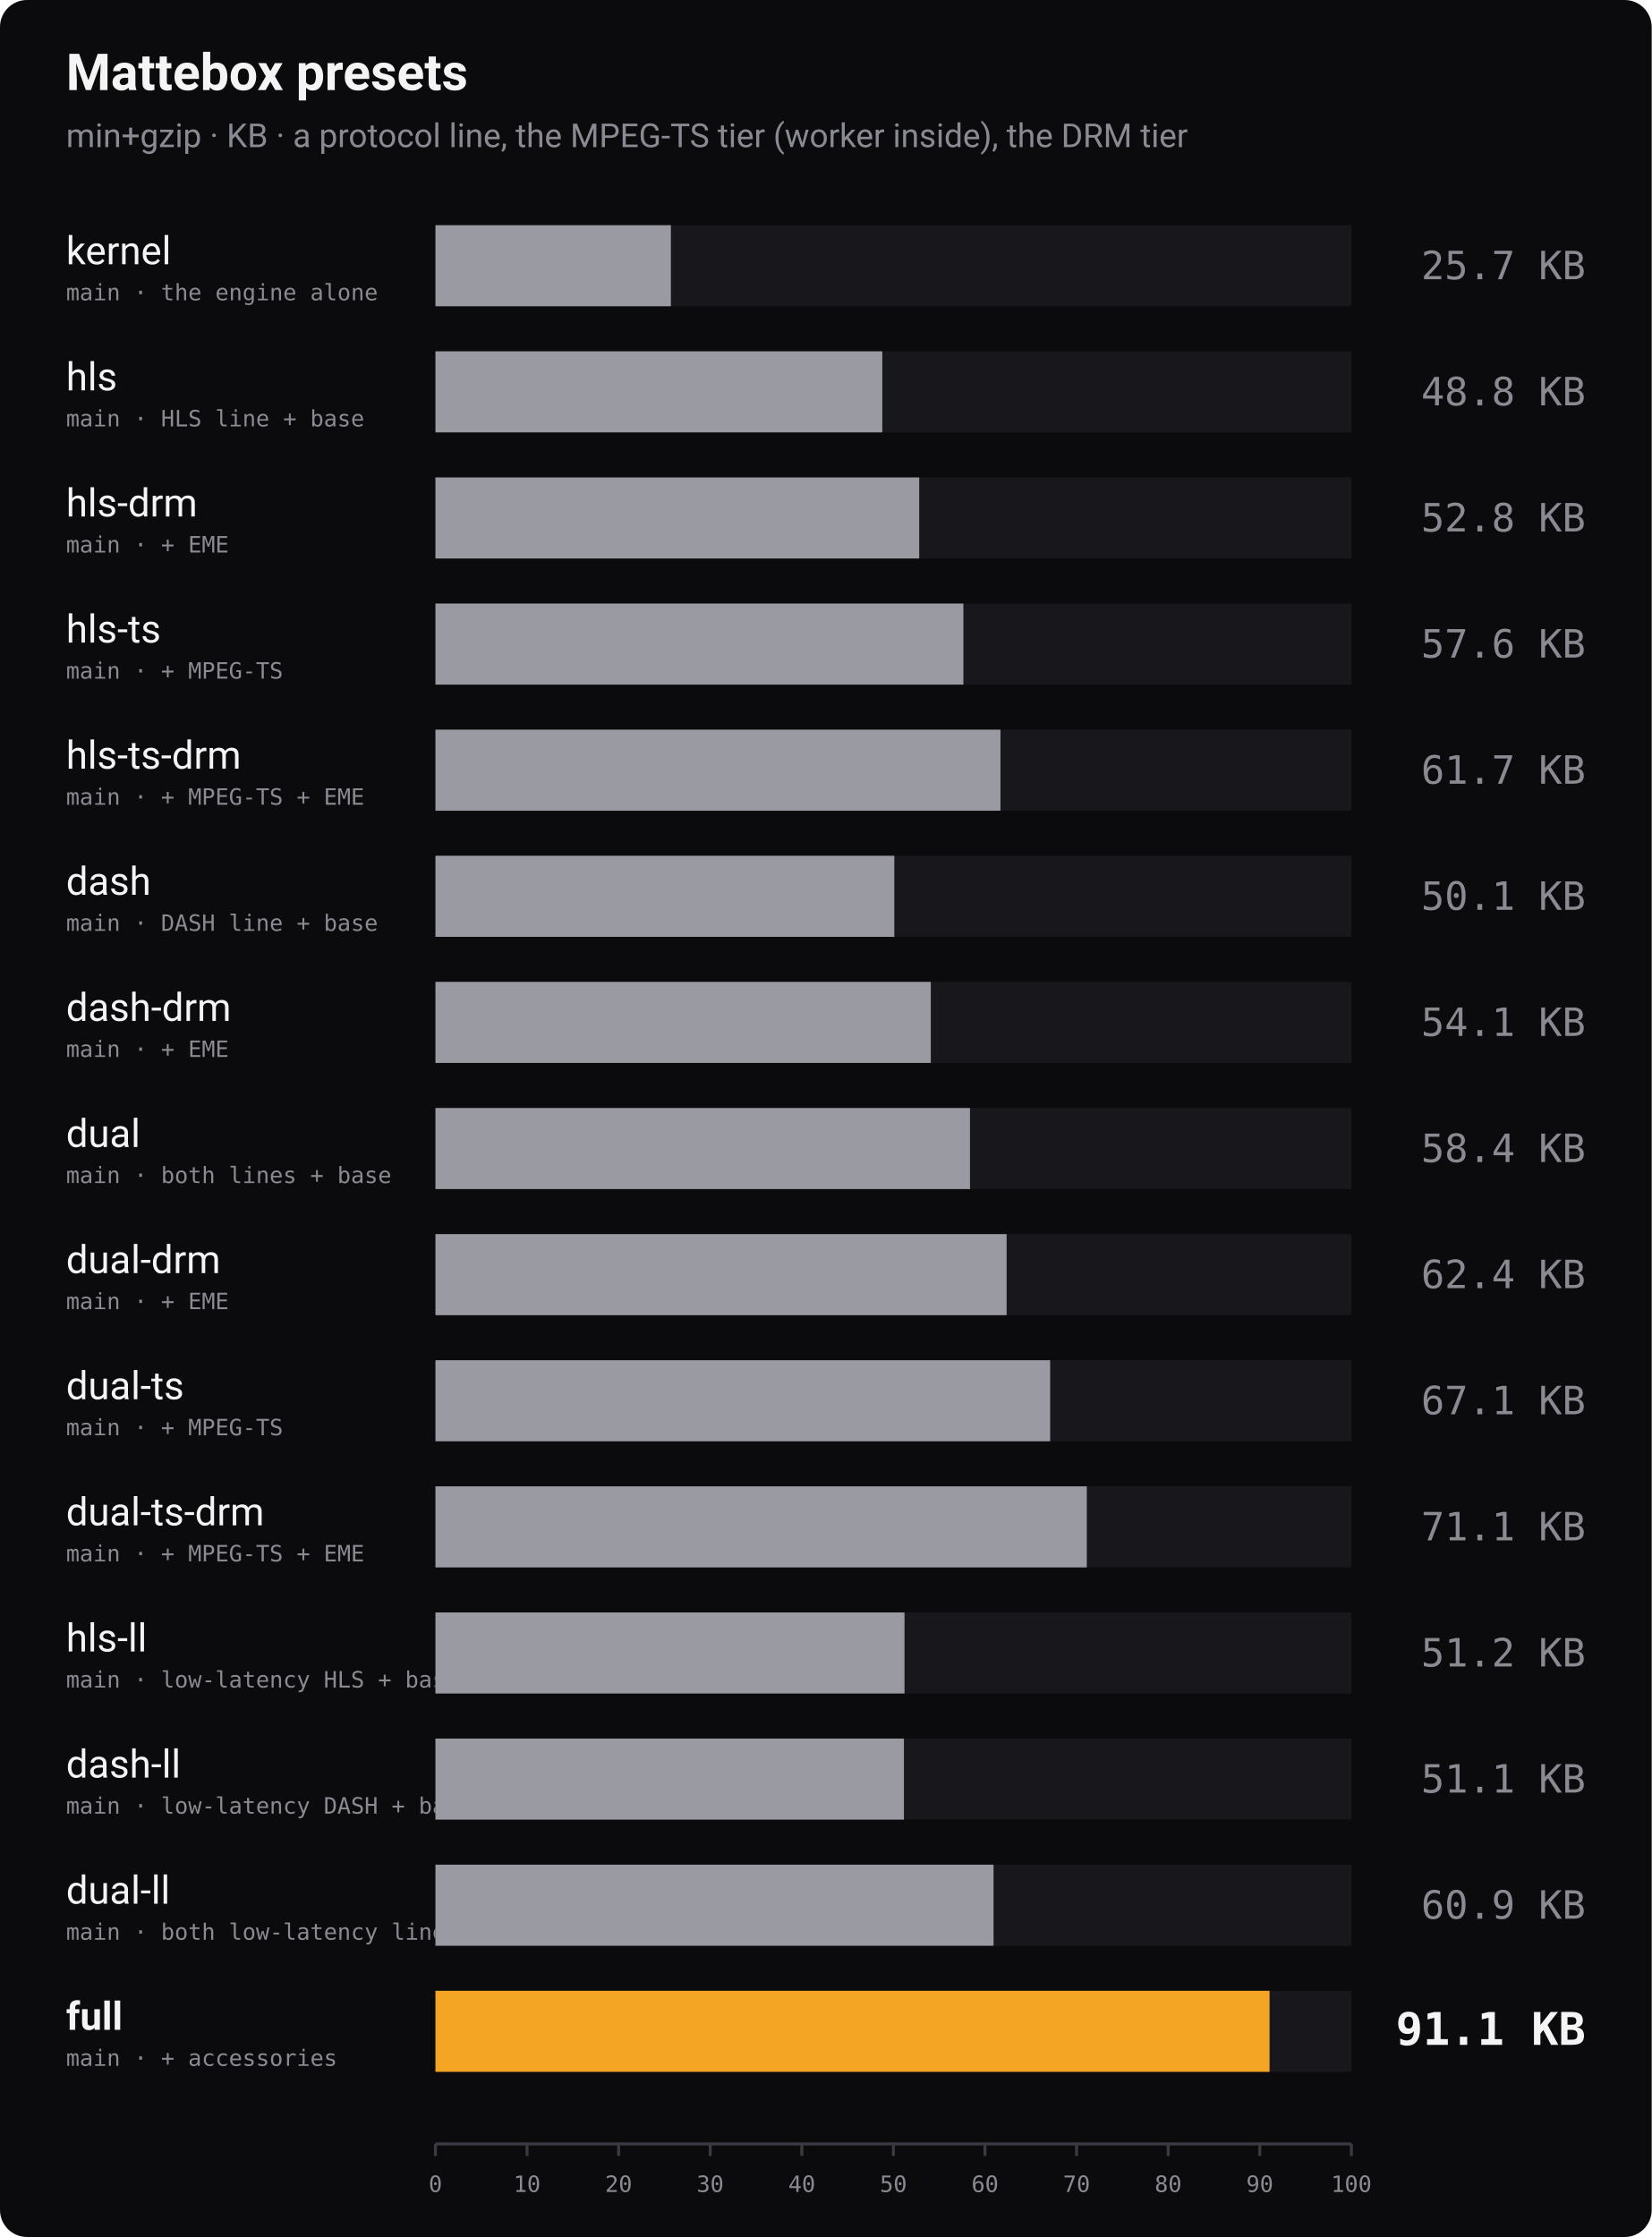
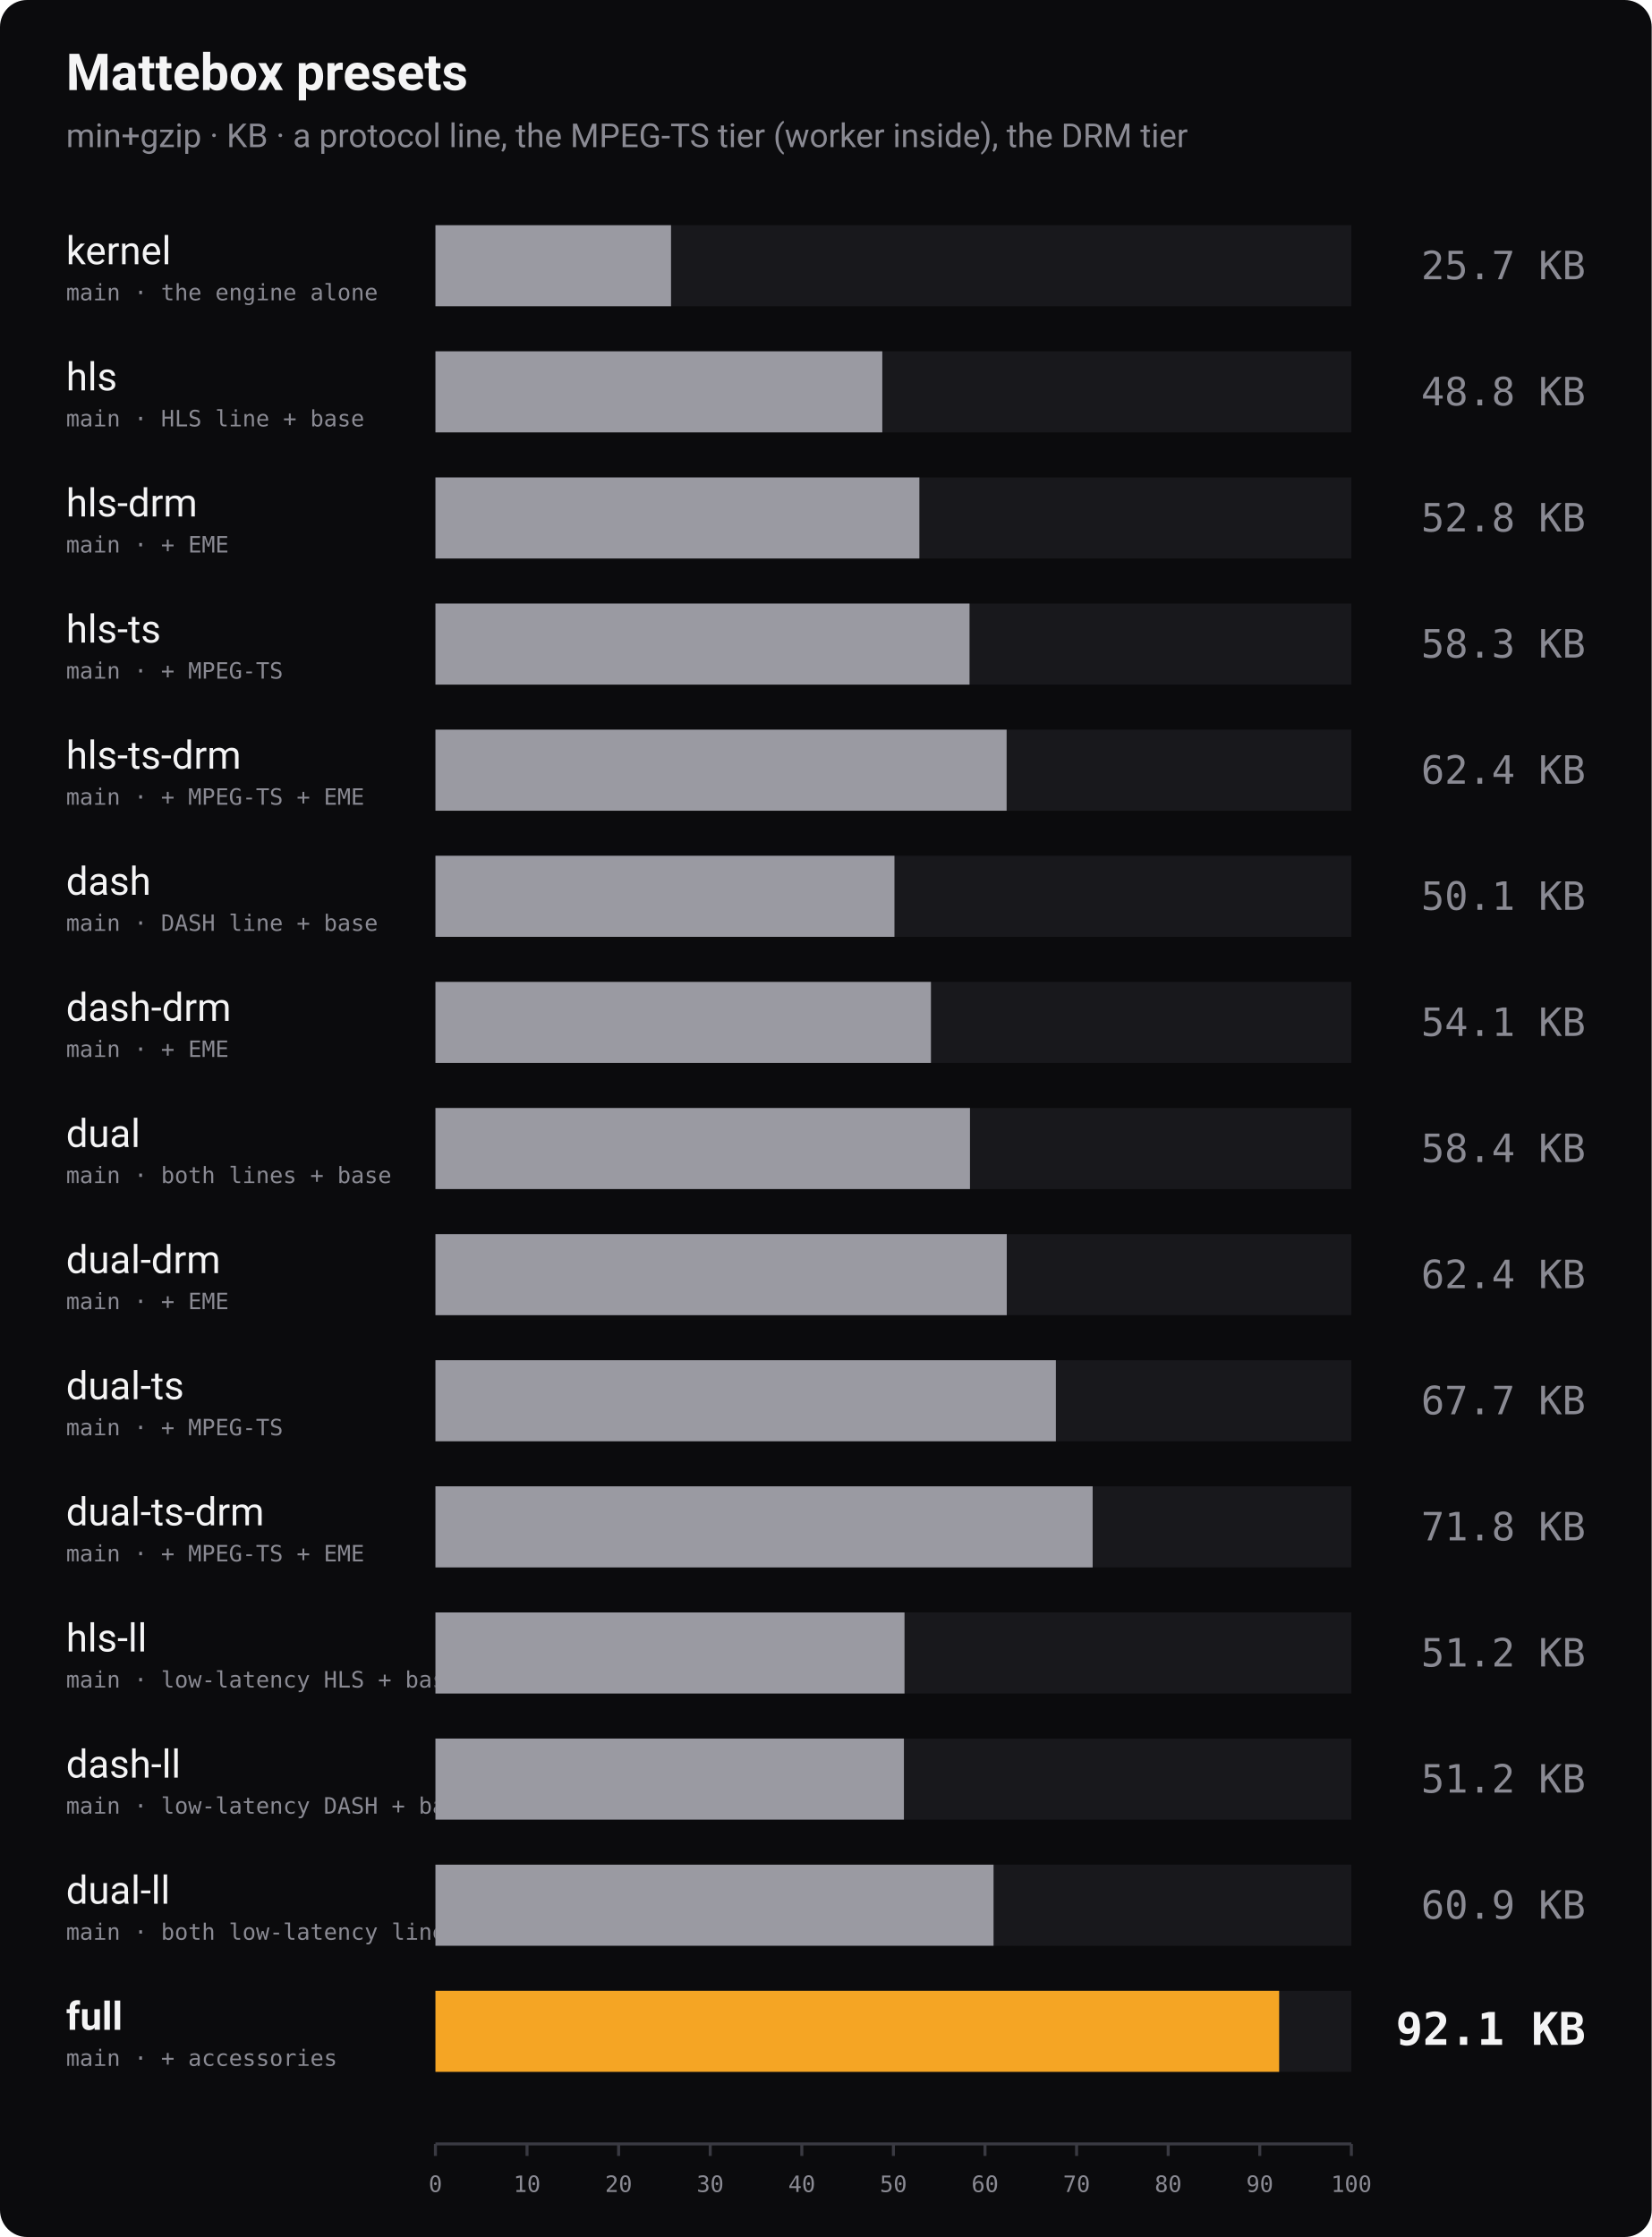
<svg xmlns="http://www.w3.org/2000/svg" width="1100" height="1490" viewBox="0 0 1100 1490" role="img" aria-label="Bundle size of every Mattebox preset, min+gzip">
  <rect width="1100" height="1490" rx="18" fill="#0b0b0d" />
  <text x="44" y="60" font-family="-apple-system, 'Segoe UI', Roboto, Helvetica, Arial, sans-serif" font-size="34" font-weight="700" fill="#f4f4f5">Mattebox presets</text>
  <text x="44" y="98" font-family="-apple-system, 'Segoe UI', Roboto, Helvetica, Arial, sans-serif" font-size="22" fill="#8a8a93">min+gzip · KB · a protocol line, the MPEG-TS tier (worker inside), the DRM tier</text>
  <text x="44" y="176" font-family="-apple-system, 'Segoe UI', Roboto, Helvetica, Arial, sans-serif" font-size="26" font-weight="400" fill="#f4f4f5">kernel</text>
  <text x="44" y="200" font-family="ui-monospace, 'SF Mono', Menlo, Consolas, monospace" font-size="15" fill="#8a8a93">main · the engine alone</text>
  <rect x="290" y="150" width="610" height="54" fill="#18181c" />
-   <rect x="290" y="150" width="156.8" height="54" fill="#9a9aa2" />
+   <rect x="290" y="150" width="156.9" height="54" fill="#9a9aa2" />
  <text x="1056" y="186" text-anchor="end" font-family="ui-monospace, 'SF Mono', Menlo, Consolas, monospace" font-size="26" font-weight="400" fill="#8a8a93">25.7 KB</text>
  <text x="44" y="260" font-family="-apple-system, 'Segoe UI', Roboto, Helvetica, Arial, sans-serif" font-size="26" font-weight="400" fill="#f4f4f5">hls</text>
  <text x="44" y="284" font-family="ui-monospace, 'SF Mono', Menlo, Consolas, monospace" font-size="15" fill="#8a8a93">main · HLS line + base</text>
  <rect x="290" y="234" width="610" height="54" fill="#18181c" />
  <rect x="290" y="234" width="297.6" height="54" fill="#9a9aa2" />
  <text x="1056" y="270" text-anchor="end" font-family="ui-monospace, 'SF Mono', Menlo, Consolas, monospace" font-size="26" font-weight="400" fill="#8a8a93">48.8 KB</text>
  <text x="44" y="344" font-family="-apple-system, 'Segoe UI', Roboto, Helvetica, Arial, sans-serif" font-size="26" font-weight="400" fill="#f4f4f5">hls-drm</text>
  <text x="44" y="368" font-family="ui-monospace, 'SF Mono', Menlo, Consolas, monospace" font-size="15" fill="#8a8a93">main · + EME</text>
  <rect x="290" y="318" width="610" height="54" fill="#18181c" />
-   <rect x="290" y="318" width="322.2" height="54" fill="#9a9aa2" />
+   <rect x="290" y="318" width="322.3" height="54" fill="#9a9aa2" />
  <text x="1056" y="354" text-anchor="end" font-family="ui-monospace, 'SF Mono', Menlo, Consolas, monospace" font-size="26" font-weight="400" fill="#8a8a93">52.8 KB</text>
  <text x="44" y="428" font-family="-apple-system, 'Segoe UI', Roboto, Helvetica, Arial, sans-serif" font-size="26" font-weight="400" fill="#f4f4f5">hls-ts</text>
  <text x="44" y="452" font-family="ui-monospace, 'SF Mono', Menlo, Consolas, monospace" font-size="15" fill="#8a8a93">main · + MPEG-TS</text>
  <rect x="290" y="402" width="610" height="54" fill="#18181c" />
-   <rect x="290" y="402" width="351.6" height="54" fill="#9a9aa2" />
-   <text x="1056" y="438" text-anchor="end" font-family="ui-monospace, 'SF Mono', Menlo, Consolas, monospace" font-size="26" font-weight="400" fill="#8a8a93">57.6 KB</text>
+   <rect x="290" y="402" width="355.7" height="54" fill="#9a9aa2" />
+   <text x="1056" y="438" text-anchor="end" font-family="ui-monospace, 'SF Mono', Menlo, Consolas, monospace" font-size="26" font-weight="400" fill="#8a8a93">58.3 KB</text>
  <text x="44" y="512" font-family="-apple-system, 'Segoe UI', Roboto, Helvetica, Arial, sans-serif" font-size="26" font-weight="400" fill="#f4f4f5">hls-ts-drm</text>
  <text x="44" y="536" font-family="ui-monospace, 'SF Mono', Menlo, Consolas, monospace" font-size="15" fill="#8a8a93">main · + MPEG-TS + EME</text>
  <rect x="290" y="486" width="610" height="54" fill="#18181c" />
-   <rect x="290" y="486" width="376.3" height="54" fill="#9a9aa2" />
-   <text x="1056" y="522" text-anchor="end" font-family="ui-monospace, 'SF Mono', Menlo, Consolas, monospace" font-size="26" font-weight="400" fill="#8a8a93">61.7 KB</text>
+   <rect x="290" y="486" width="380.4" height="54" fill="#9a9aa2" />
+   <text x="1056" y="522" text-anchor="end" font-family="ui-monospace, 'SF Mono', Menlo, Consolas, monospace" font-size="26" font-weight="400" fill="#8a8a93">62.4 KB</text>
  <text x="44" y="596" font-family="-apple-system, 'Segoe UI', Roboto, Helvetica, Arial, sans-serif" font-size="26" font-weight="400" fill="#f4f4f5">dash</text>
  <text x="44" y="620" font-family="ui-monospace, 'SF Mono', Menlo, Consolas, monospace" font-size="15" fill="#8a8a93">main · DASH line + base</text>
  <rect x="290" y="570" width="610" height="54" fill="#18181c" />
-   <rect x="290" y="570" width="305.6" height="54" fill="#9a9aa2" />
+   <rect x="290" y="570" width="305.7" height="54" fill="#9a9aa2" />
  <text x="1056" y="606" text-anchor="end" font-family="ui-monospace, 'SF Mono', Menlo, Consolas, monospace" font-size="26" font-weight="400" fill="#8a8a93">50.1 KB</text>
  <text x="44" y="680" font-family="-apple-system, 'Segoe UI', Roboto, Helvetica, Arial, sans-serif" font-size="26" font-weight="400" fill="#f4f4f5">dash-drm</text>
  <text x="44" y="704" font-family="ui-monospace, 'SF Mono', Menlo, Consolas, monospace" font-size="15" fill="#8a8a93">main · + EME</text>
  <rect x="290" y="654" width="610" height="54" fill="#18181c" />
-   <rect x="290" y="654" width="329.9" height="54" fill="#9a9aa2" />
+   <rect x="290" y="654" width="330.0" height="54" fill="#9a9aa2" />
  <text x="1056" y="690" text-anchor="end" font-family="ui-monospace, 'SF Mono', Menlo, Consolas, monospace" font-size="26" font-weight="400" fill="#8a8a93">54.1 KB</text>
  <text x="44" y="764" font-family="-apple-system, 'Segoe UI', Roboto, Helvetica, Arial, sans-serif" font-size="26" font-weight="400" fill="#f4f4f5">dual</text>
  <text x="44" y="788" font-family="ui-monospace, 'SF Mono', Menlo, Consolas, monospace" font-size="15" fill="#8a8a93">main · both lines + base</text>
  <rect x="290" y="738" width="610" height="54" fill="#18181c" />
  <rect x="290" y="738" width="356.0" height="54" fill="#9a9aa2" />
  <text x="1056" y="774" text-anchor="end" font-family="ui-monospace, 'SF Mono', Menlo, Consolas, monospace" font-size="26" font-weight="400" fill="#8a8a93">58.4 KB</text>
  <text x="44" y="848" font-family="-apple-system, 'Segoe UI', Roboto, Helvetica, Arial, sans-serif" font-size="26" font-weight="400" fill="#f4f4f5">dual-drm</text>
  <text x="44" y="872" font-family="ui-monospace, 'SF Mono', Menlo, Consolas, monospace" font-size="15" fill="#8a8a93">main · + EME</text>
  <rect x="290" y="822" width="610" height="54" fill="#18181c" />
-   <rect x="290" y="822" width="380.4" height="54" fill="#9a9aa2" />
+   <rect x="290" y="822" width="380.5" height="54" fill="#9a9aa2" />
  <text x="1056" y="858" text-anchor="end" font-family="ui-monospace, 'SF Mono', Menlo, Consolas, monospace" font-size="26" font-weight="400" fill="#8a8a93">62.4 KB</text>
  <text x="44" y="932" font-family="-apple-system, 'Segoe UI', Roboto, Helvetica, Arial, sans-serif" font-size="26" font-weight="400" fill="#f4f4f5">dual-ts</text>
  <text x="44" y="956" font-family="ui-monospace, 'SF Mono', Menlo, Consolas, monospace" font-size="15" fill="#8a8a93">main · + MPEG-TS</text>
  <rect x="290" y="906" width="610" height="54" fill="#18181c" />
-   <rect x="290" y="906" width="409.4" height="54" fill="#9a9aa2" />
-   <text x="1056" y="942" text-anchor="end" font-family="ui-monospace, 'SF Mono', Menlo, Consolas, monospace" font-size="26" font-weight="400" fill="#8a8a93">67.1 KB</text>
+   <rect x="290" y="906" width="413.2" height="54" fill="#9a9aa2" />
+   <text x="1056" y="942" text-anchor="end" font-family="ui-monospace, 'SF Mono', Menlo, Consolas, monospace" font-size="26" font-weight="400" fill="#8a8a93">67.7 KB</text>
  <text x="44" y="1016" font-family="-apple-system, 'Segoe UI', Roboto, Helvetica, Arial, sans-serif" font-size="26" font-weight="400" fill="#f4f4f5">dual-ts-drm</text>
  <text x="44" y="1040" font-family="ui-monospace, 'SF Mono', Menlo, Consolas, monospace" font-size="15" fill="#8a8a93">main · + MPEG-TS + EME</text>
  <rect x="290" y="990" width="610" height="54" fill="#18181c" />
-   <rect x="290" y="990" width="433.8" height="54" fill="#9a9aa2" />
-   <text x="1056" y="1026" text-anchor="end" font-family="ui-monospace, 'SF Mono', Menlo, Consolas, monospace" font-size="26" font-weight="400" fill="#8a8a93">71.1 KB</text>
+   <rect x="290" y="990" width="437.7" height="54" fill="#9a9aa2" />
+   <text x="1056" y="1026" text-anchor="end" font-family="ui-monospace, 'SF Mono', Menlo, Consolas, monospace" font-size="26" font-weight="400" fill="#8a8a93">71.8 KB</text>
  <text x="44" y="1100" font-family="-apple-system, 'Segoe UI', Roboto, Helvetica, Arial, sans-serif" font-size="26" font-weight="400" fill="#f4f4f5">hls-ll</text>
  <text x="44" y="1124" font-family="ui-monospace, 'SF Mono', Menlo, Consolas, monospace" font-size="15" fill="#8a8a93">main · low-latency HLS + base</text>
  <rect x="290" y="1074" width="610" height="54" fill="#18181c" />
  <rect x="290" y="1074" width="312.4" height="54" fill="#9a9aa2" />
  <text x="1056" y="1110" text-anchor="end" font-family="ui-monospace, 'SF Mono', Menlo, Consolas, monospace" font-size="26" font-weight="400" fill="#8a8a93">51.2 KB</text>
  <text x="44" y="1184" font-family="-apple-system, 'Segoe UI', Roboto, Helvetica, Arial, sans-serif" font-size="26" font-weight="400" fill="#f4f4f5">dash-ll</text>
  <text x="44" y="1208" font-family="ui-monospace, 'SF Mono', Menlo, Consolas, monospace" font-size="15" fill="#8a8a93">main · low-latency DASH + base</text>
  <rect x="290" y="1158" width="610" height="54" fill="#18181c" />
  <rect x="290" y="1158" width="312.0" height="54" fill="#9a9aa2" />
-   <text x="1056" y="1194" text-anchor="end" font-family="ui-monospace, 'SF Mono', Menlo, Consolas, monospace" font-size="26" font-weight="400" fill="#8a8a93">51.1 KB</text>
+   <text x="1056" y="1194" text-anchor="end" font-family="ui-monospace, 'SF Mono', Menlo, Consolas, monospace" font-size="26" font-weight="400" fill="#8a8a93">51.2 KB</text>
  <text x="44" y="1268" font-family="-apple-system, 'Segoe UI', Roboto, Helvetica, Arial, sans-serif" font-size="26" font-weight="400" fill="#f4f4f5">dual-ll</text>
  <text x="44" y="1292" font-family="ui-monospace, 'SF Mono', Menlo, Consolas, monospace" font-size="15" fill="#8a8a93">main · both low-latency lines + base</text>
  <rect x="290" y="1242" width="610" height="54" fill="#18181c" />
  <rect x="290" y="1242" width="371.7" height="54" fill="#9a9aa2" />
  <text x="1056" y="1278" text-anchor="end" font-family="ui-monospace, 'SF Mono', Menlo, Consolas, monospace" font-size="26" font-weight="400" fill="#8a8a93">60.9 KB</text>
  <text x="44" y="1352" font-family="-apple-system, 'Segoe UI', Roboto, Helvetica, Arial, sans-serif" font-size="26" font-weight="700" fill="#f4f4f5">full</text>
  <text x="44" y="1376" font-family="ui-monospace, 'SF Mono', Menlo, Consolas, monospace" font-size="15" fill="#8a8a93">main · + accessories</text>
  <rect x="290" y="1326" width="610" height="54" fill="#18181c" />
-   <rect x="290" y="1326" width="555.5" height="54" fill="#f5a524" />
-   <text x="1056" y="1362" text-anchor="end" font-family="ui-monospace, 'SF Mono', Menlo, Consolas, monospace" font-size="30" font-weight="700" fill="#f4f4f5">91.1 KB</text>
+   <rect x="290" y="1326" width="561.9" height="54" fill="#f5a524" />
+   <text x="1056" y="1362" text-anchor="end" font-family="ui-monospace, 'SF Mono', Menlo, Consolas, monospace" font-size="30" font-weight="700" fill="#f4f4f5">92.1 KB</text>
  <line x1="290" y1="1428" x2="900" y2="1428" stroke="#3a3a42" stroke-width="2" />
  <line x1="290.0" y1="1428" x2="290.0" y2="1436" stroke="#3a3a42" stroke-width="2" />
  <text x="290.0" y="1460" text-anchor="middle" font-family="ui-monospace, 'SF Mono', Menlo, Consolas, monospace" font-size="15" fill="#8a8a93">0</text>
  <line x1="351.0" y1="1428" x2="351.0" y2="1436" stroke="#3a3a42" stroke-width="2" />
  <text x="351.0" y="1460" text-anchor="middle" font-family="ui-monospace, 'SF Mono', Menlo, Consolas, monospace" font-size="15" fill="#8a8a93">10</text>
  <line x1="412.0" y1="1428" x2="412.0" y2="1436" stroke="#3a3a42" stroke-width="2" />
  <text x="412.0" y="1460" text-anchor="middle" font-family="ui-monospace, 'SF Mono', Menlo, Consolas, monospace" font-size="15" fill="#8a8a93">20</text>
  <line x1="473.0" y1="1428" x2="473.0" y2="1436" stroke="#3a3a42" stroke-width="2" />
  <text x="473.0" y="1460" text-anchor="middle" font-family="ui-monospace, 'SF Mono', Menlo, Consolas, monospace" font-size="15" fill="#8a8a93">30</text>
  <line x1="534.0" y1="1428" x2="534.0" y2="1436" stroke="#3a3a42" stroke-width="2" />
  <text x="534.0" y="1460" text-anchor="middle" font-family="ui-monospace, 'SF Mono', Menlo, Consolas, monospace" font-size="15" fill="#8a8a93">40</text>
  <line x1="595.0" y1="1428" x2="595.0" y2="1436" stroke="#3a3a42" stroke-width="2" />
  <text x="595.0" y="1460" text-anchor="middle" font-family="ui-monospace, 'SF Mono', Menlo, Consolas, monospace" font-size="15" fill="#8a8a93">50</text>
  <line x1="656.0" y1="1428" x2="656.0" y2="1436" stroke="#3a3a42" stroke-width="2" />
  <text x="656.0" y="1460" text-anchor="middle" font-family="ui-monospace, 'SF Mono', Menlo, Consolas, monospace" font-size="15" fill="#8a8a93">60</text>
  <line x1="717.0" y1="1428" x2="717.0" y2="1436" stroke="#3a3a42" stroke-width="2" />
  <text x="717.0" y="1460" text-anchor="middle" font-family="ui-monospace, 'SF Mono', Menlo, Consolas, monospace" font-size="15" fill="#8a8a93">70</text>
  <line x1="778.0" y1="1428" x2="778.0" y2="1436" stroke="#3a3a42" stroke-width="2" />
  <text x="778.0" y="1460" text-anchor="middle" font-family="ui-monospace, 'SF Mono', Menlo, Consolas, monospace" font-size="15" fill="#8a8a93">80</text>
  <line x1="839.0" y1="1428" x2="839.0" y2="1436" stroke="#3a3a42" stroke-width="2" />
  <text x="839.0" y="1460" text-anchor="middle" font-family="ui-monospace, 'SF Mono', Menlo, Consolas, monospace" font-size="15" fill="#8a8a93">90</text>
  <line x1="900.0" y1="1428" x2="900.0" y2="1436" stroke="#3a3a42" stroke-width="2" />
  <text x="900.0" y="1460" text-anchor="middle" font-family="ui-monospace, 'SF Mono', Menlo, Consolas, monospace" font-size="15" fill="#8a8a93">100</text>
</svg>
